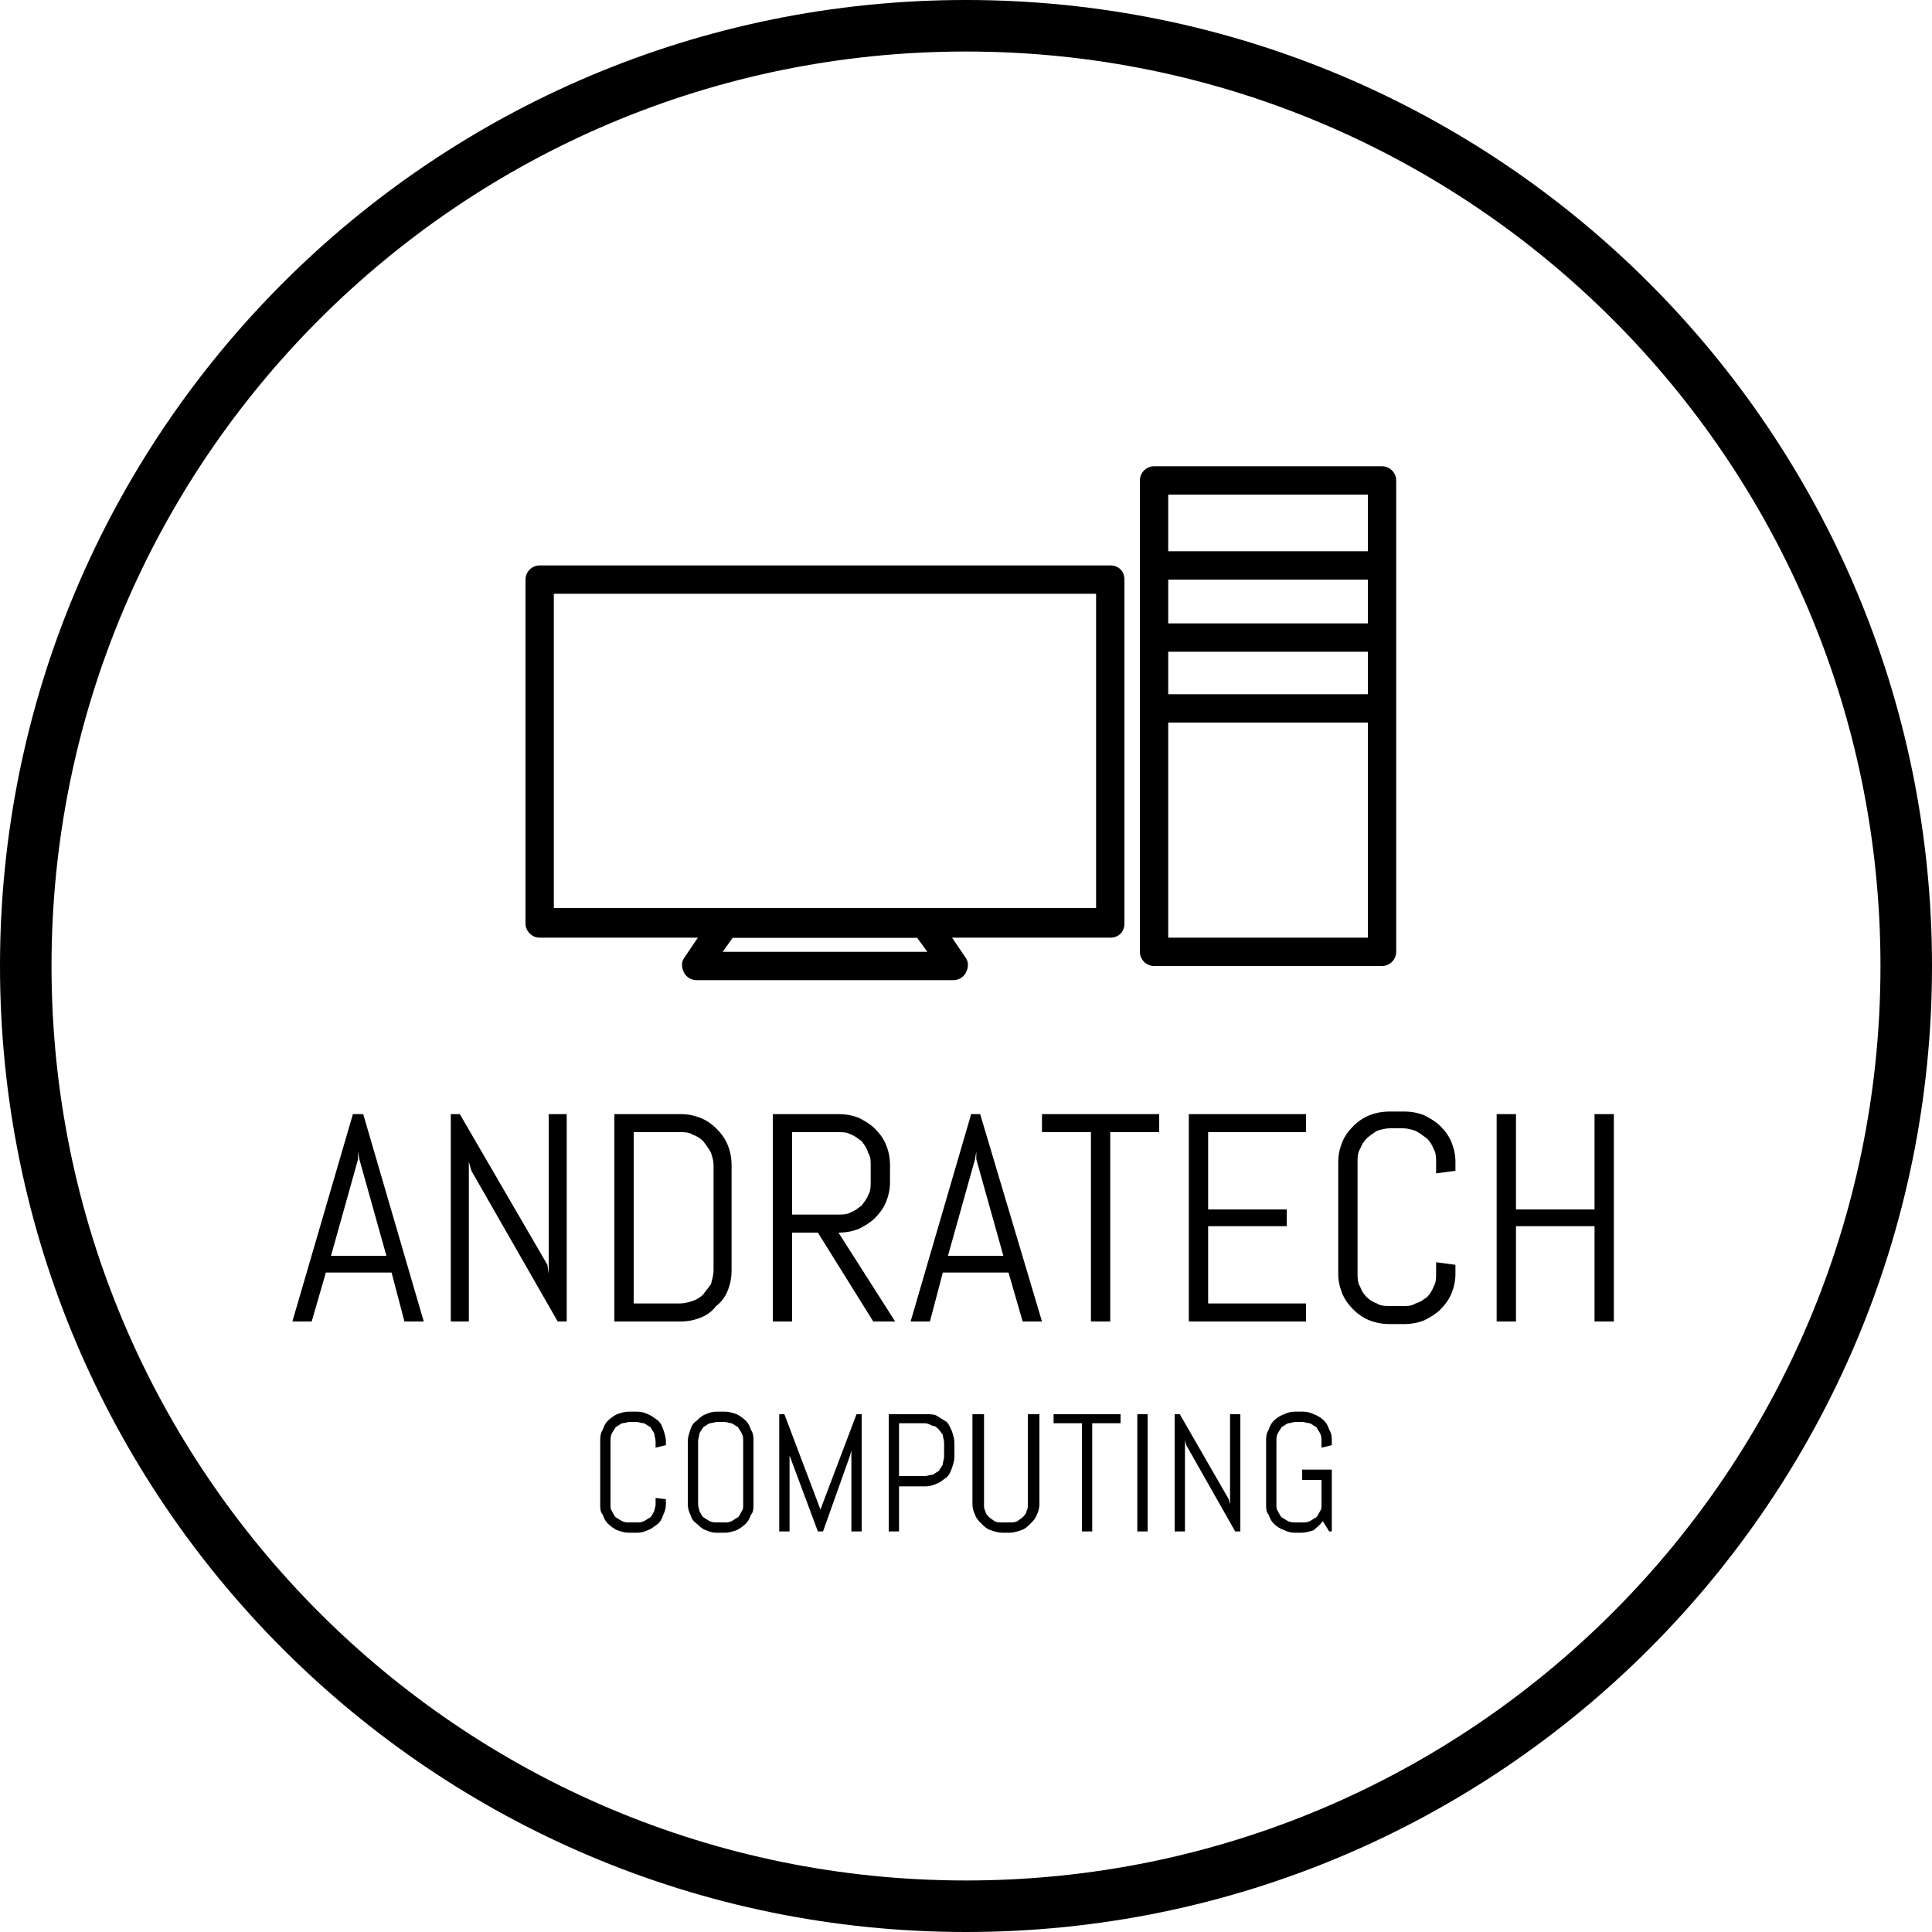
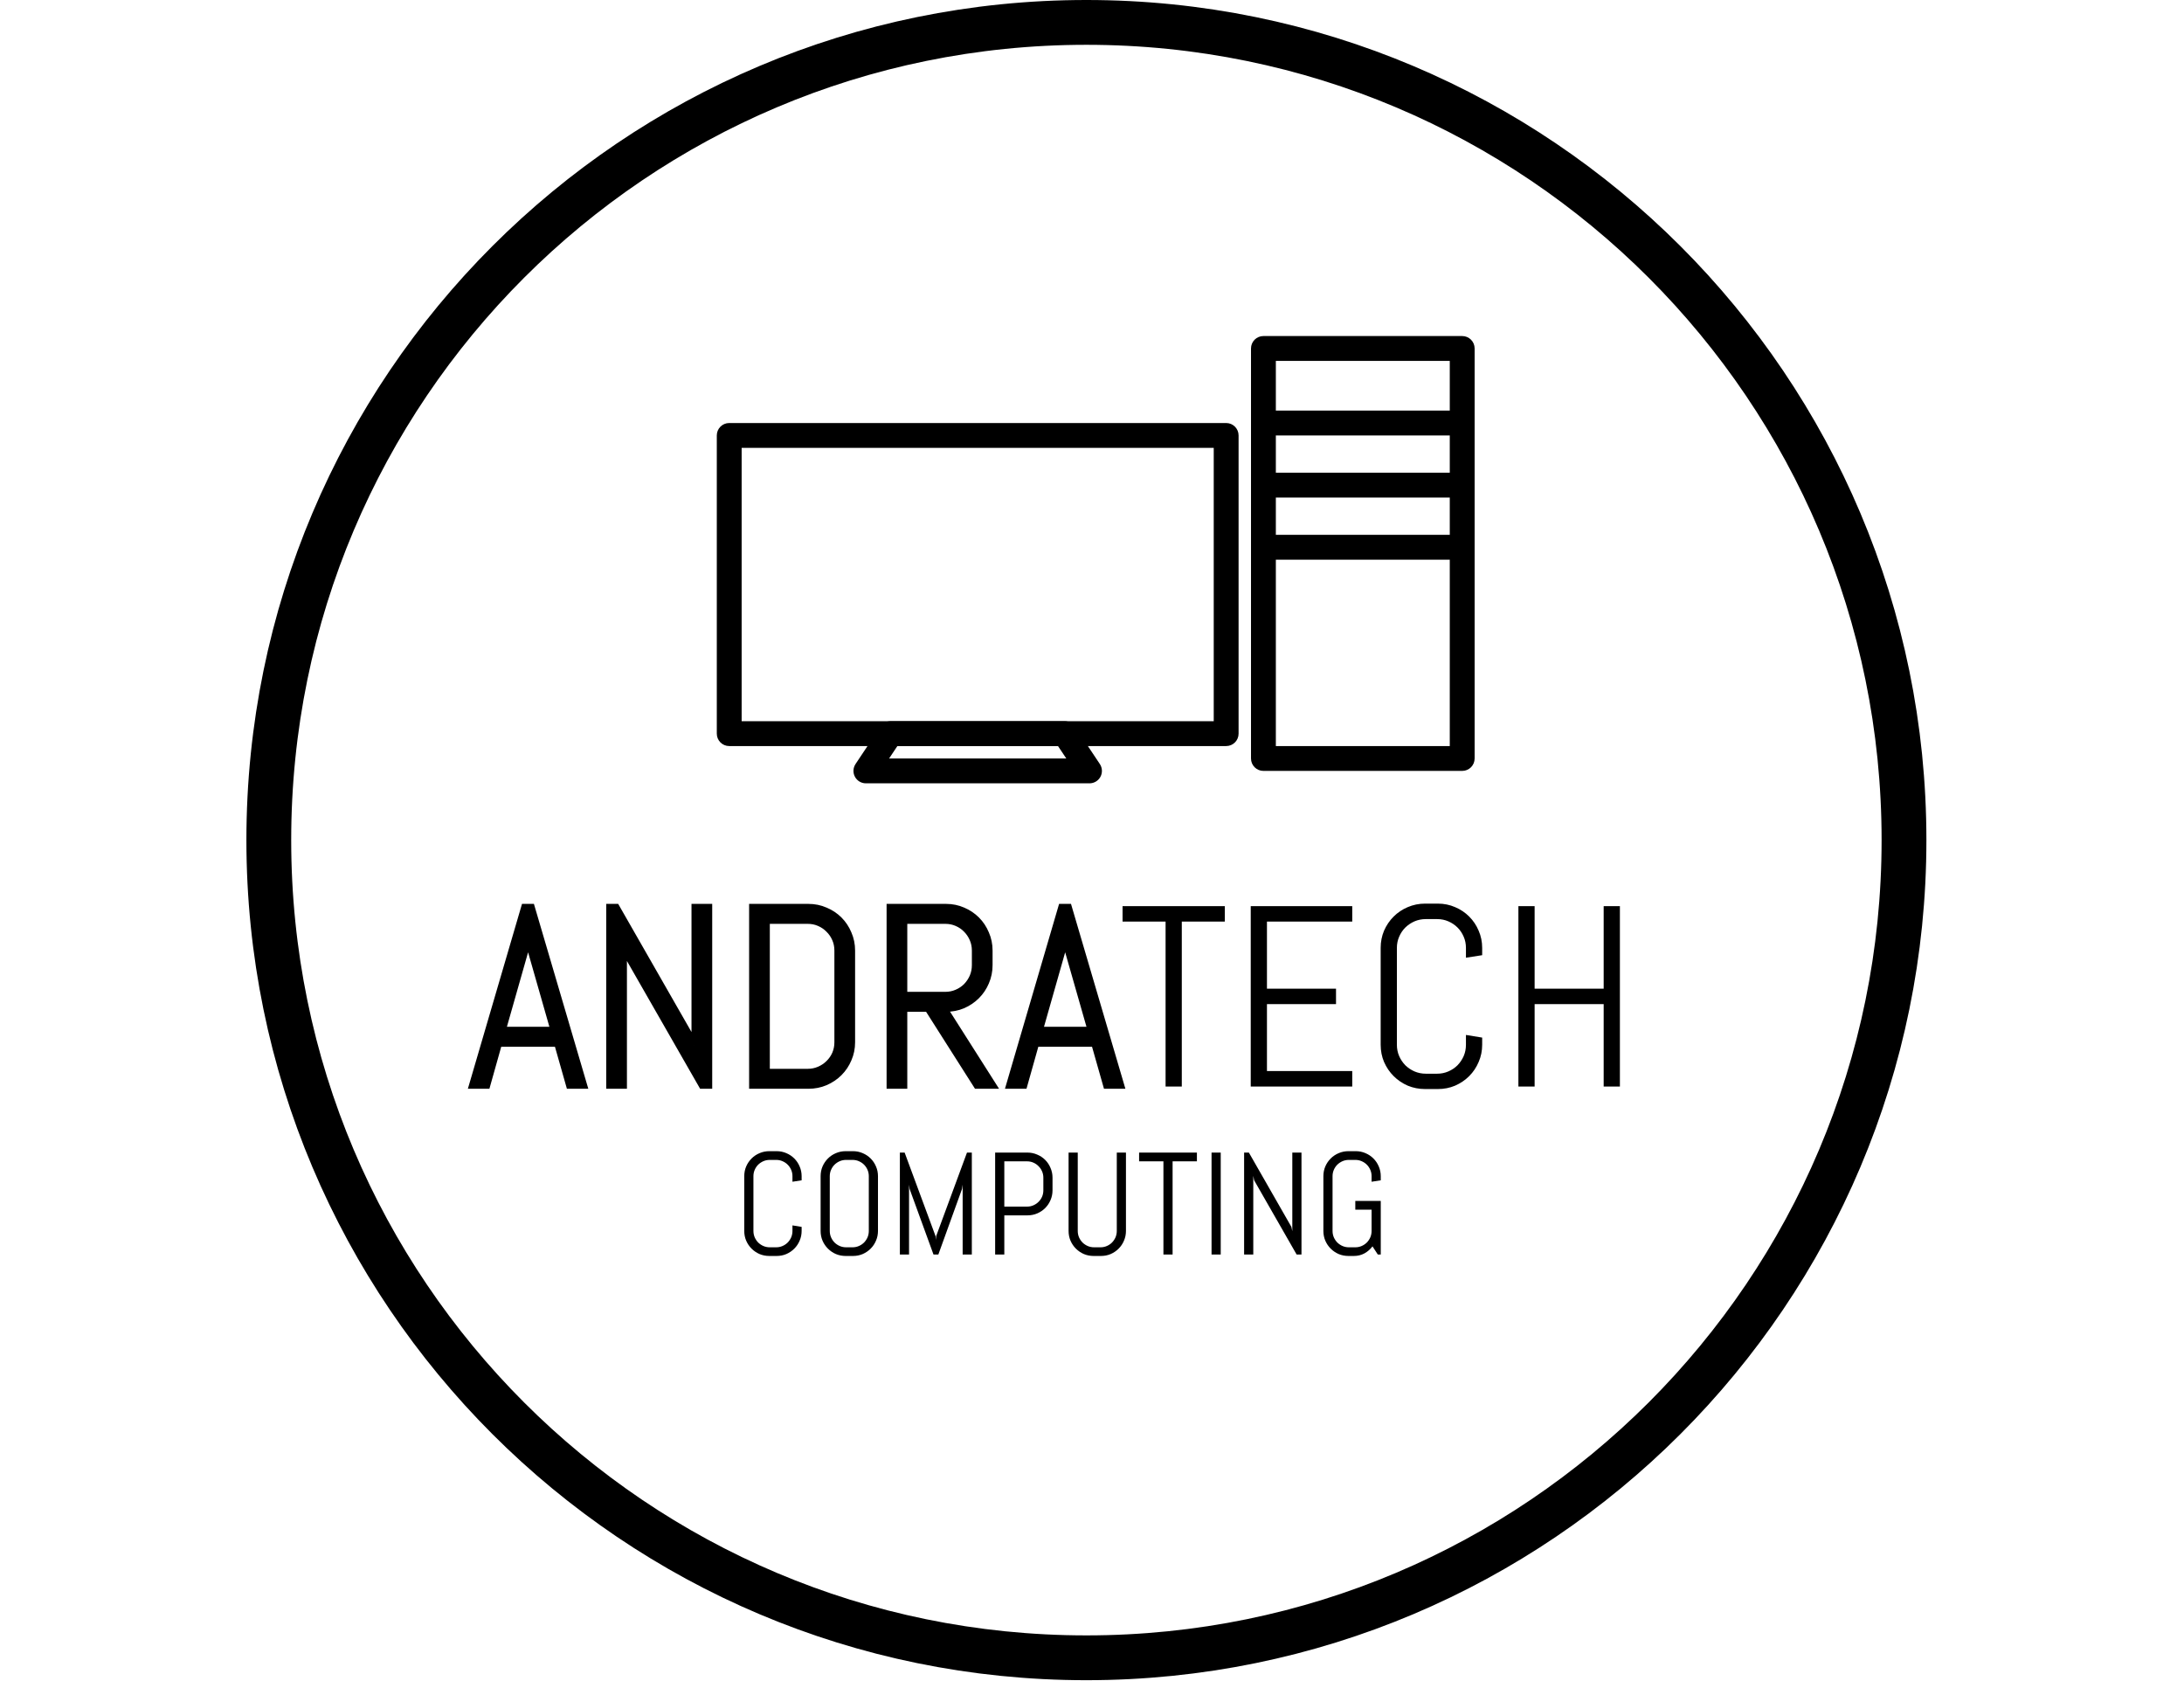
- <svg xmlns="http://www.w3.org/2000/svg" width="150" height="150" viewBox="0 0 150 150" fill="none">
-   <style>.a{fill:black;}</style>
-   <circle cx="75" cy="75" r="73" style="stroke-width:4;stroke:black" />
-   <path d="M30.4 98.8H25.3L24.2 102.6H22.7L27.4 86.5H28.2L32.9 102.6H31.4L30.4 98.8ZM25.7 97.5H30L27.9 90 27.8 89.4 27.8 90 25.7 97.5ZM43.3 102.6L36.6 90.9 36.4 90.2V102.6H35V86.5H35.7L42.5 98.2 42.6 98.9V86.5H44V102.6H43.3ZM56.8 98.6C56.8 99.2 56.7 99.7 56.5 100.2 56.3 100.7 56 101.1 55.6 101.4 55.3 101.8 54.9 102.1 54.4 102.3 53.9 102.5 53.4 102.6 52.8 102.6H47.7V86.5H52.8C53.4 86.5 53.9 86.6 54.4 86.8 54.9 87 55.3 87.3 55.6 87.6 56 88 56.3 88.4 56.5 88.9 56.7 89.4 56.8 89.9 56.8 90.5V98.6ZM55.4 90.5C55.4 90.1 55.3 89.8 55.2 89.5 55 89.1 54.8 88.9 54.6 88.6 54.4 88.4 54.1 88.2 53.8 88.1 53.5 87.9 53.1 87.9 52.8 87.9H49.2V101.2H52.8C53.1 101.2 53.5 101.1 53.8 101 54.1 100.9 54.4 100.7 54.6 100.5 54.8 100.2 55 100 55.2 99.7 55.3 99.3 55.4 99 55.4 98.6V90.5ZM67.8 102.6L63.5 95.7H61.5V102.6H60V86.5H65.1C65.7 86.5 66.2 86.6 66.7 86.8 67.1 87 67.6 87.3 67.9 87.6 68.3 88 68.6 88.4 68.8 88.9 69 89.4 69.1 89.9 69.1 90.5V91.8C69.1 92.3 69 92.8 68.8 93.3 68.6 93.8 68.3 94.2 67.9 94.6 67.6 94.9 67.1 95.2 66.7 95.4 66.2 95.6 65.7 95.7 65.1 95.7L69.5 102.6H67.8ZM67.6 90.5C67.6 90.1 67.6 89.8 67.4 89.5 67.3 89.1 67.1 88.9 66.9 88.6 66.6 88.4 66.4 88.2 66.1 88.1 65.8 87.9 65.4 87.9 65.1 87.9H61.5V94.3H65.1C65.4 94.3 65.8 94.3 66.1 94.1 66.4 94 66.6 93.8 66.9 93.6 67.1 93.3 67.3 93.1 67.4 92.8 67.6 92.5 67.6 92.1 67.6 91.8V90.5ZM78.3 98.8H73.2L72.2 102.6H70.7L75.4 86.5H76.1L80.9 102.6H79.4L78.3 98.8ZM73.6 97.5H77.9L75.8 90 75.8 89.4 75.7 90 73.6 97.5ZM86.2 87.9V102.6H84.7V87.9H80.9V86.5H90V87.9H86.2ZM92.3 102.6V86.5H101.4V87.9H93.8V93.9H99.9V95.2H93.8V101.2H101.4V102.6H92.3ZM113 98.9C113 99.4 112.9 99.9 112.7 100.4 112.5 100.9 112.2 101.3 111.8 101.7 111.5 102 111 102.3 110.6 102.5 110.1 102.7 109.6 102.8 109 102.8H107.9C107.3 102.8 106.8 102.7 106.3 102.5 105.8 102.3 105.4 102 105.1 101.7 104.7 101.3 104.4 100.9 104.2 100.4 104 99.9 103.9 99.4 103.9 98.9V90.2C103.9 89.7 104 89.2 104.2 88.7 104.4 88.2 104.7 87.8 105.1 87.4 105.4 87.1 105.8 86.8 106.3 86.6 106.8 86.4 107.3 86.3 107.9 86.3H109C109.6 86.3 110.1 86.4 110.6 86.6 111 86.8 111.5 87.1 111.8 87.4 112.2 87.8 112.5 88.2 112.7 88.7 112.9 89.2 113 89.7 113 90.2V90.9L111.5 91.1V90.2C111.5 89.9 111.5 89.5 111.3 89.2 111.2 88.9 111 88.6 110.8 88.4 110.5 88.2 110.3 88 109.9 87.8 109.6 87.7 109.3 87.6 108.9 87.6H107.9C107.6 87.6 107.2 87.7 106.9 87.8 106.6 88 106.3 88.2 106.1 88.4 105.9 88.6 105.7 88.9 105.6 89.2 105.4 89.5 105.4 89.9 105.4 90.2V98.9C105.4 99.2 105.4 99.6 105.6 99.9 105.7 100.2 105.9 100.5 106.1 100.7 106.3 100.9 106.6 101.1 106.9 101.2 107.2 101.4 107.6 101.4 107.9 101.4H108.9C109.3 101.4 109.6 101.4 109.9 101.2 110.3 101.1 110.5 100.9 110.8 100.7 111 100.5 111.2 100.2 111.3 99.9 111.5 99.6 111.5 99.2 111.5 98.9V98L113 98.2V98.9ZM123.8 102.6V95.2H117.7V102.6H116.2V86.5H117.7V93.9H123.8V86.5H125.3V102.6H123.8Z" class="a" />
-   <path d="M51.7 116.8C51.7 117.1 51.6 117.4 51.5 117.6 51.4 117.9 51.3 118.1 51.1 118.3 50.8 118.5 50.6 118.7 50.3 118.8 50.1 118.9 49.8 119 49.5 119H48.8C48.5 119 48.2 118.9 47.9 118.8 47.7 118.7 47.4 118.5 47.2 118.3 47 118.1 46.9 117.9 46.8 117.6 46.6 117.4 46.6 117.1 46.6 116.8V111.9C46.6 111.6 46.6 111.3 46.8 111 46.9 110.7 47 110.5 47.2 110.3 47.4 110.1 47.7 109.9 47.9 109.8 48.2 109.7 48.5 109.6 48.8 109.6H49.5C49.8 109.6 50.1 109.7 50.3 109.8 50.6 109.9 50.8 110.1 51.1 110.3 51.3 110.5 51.4 110.7 51.5 111 51.6 111.3 51.7 111.6 51.7 111.9V112.2L50.9 112.4V111.9C50.9 111.7 50.8 111.5 50.8 111.3 50.7 111.1 50.6 111 50.5 110.8 50.3 110.7 50.2 110.6 50 110.5 49.8 110.5 49.6 110.4 49.4 110.4H48.9C48.7 110.4 48.5 110.5 48.3 110.5 48.1 110.6 48 110.7 47.8 110.8 47.7 111 47.6 111.1 47.5 111.3 47.4 111.5 47.4 111.7 47.4 111.9V116.8C47.4 117 47.4 117.2 47.5 117.3 47.6 117.5 47.7 117.7 47.8 117.8 48 117.9 48.1 118 48.3 118.1 48.5 118.2 48.7 118.2 48.9 118.2H49.4C49.6 118.2 49.8 118.2 50 118.1 50.2 118 50.3 117.9 50.5 117.8 50.6 117.7 50.7 117.5 50.8 117.3 50.8 117.2 50.9 117 50.9 116.8V116.3L51.7 116.4V116.8ZM58.5 116.8C58.5 117.1 58.5 117.4 58.3 117.6 58.2 117.9 58.1 118.1 57.9 118.3 57.7 118.5 57.4 118.7 57.2 118.8 56.9 118.9 56.6 119 56.3 119H55.6C55.3 119 55 118.9 54.8 118.8 54.5 118.7 54.3 118.5 54.1 118.3 53.8 118.1 53.7 117.9 53.6 117.6 53.5 117.4 53.4 117.1 53.4 116.8V111.9C53.4 111.6 53.5 111.3 53.6 111 53.7 110.7 53.8 110.5 54.1 110.3 54.3 110.1 54.5 109.9 54.8 109.8 55 109.7 55.3 109.6 55.6 109.6H56.3C56.6 109.6 56.9 109.7 57.2 109.8 57.4 109.9 57.7 110.1 57.9 110.3 58.1 110.5 58.2 110.7 58.3 111 58.5 111.3 58.5 111.6 58.5 111.9V116.8ZM57.7 111.9C57.7 111.7 57.7 111.5 57.6 111.3 57.5 111.1 57.4 111 57.3 110.8 57.1 110.7 57 110.6 56.8 110.5 56.6 110.5 56.5 110.4 56.2 110.4H55.7C55.5 110.4 55.3 110.5 55.1 110.5 54.9 110.6 54.8 110.7 54.6 110.8 54.5 111 54.4 111.1 54.3 111.3 54.3 111.5 54.2 111.7 54.2 111.9V116.8C54.2 117 54.3 117.2 54.3 117.3 54.4 117.5 54.5 117.7 54.6 117.8 54.8 117.9 54.9 118 55.1 118.1 55.3 118.2 55.5 118.2 55.7 118.2H56.2C56.5 118.2 56.6 118.2 56.8 118.1 57 118 57.1 117.9 57.3 117.8 57.4 117.7 57.5 117.5 57.6 117.3 57.7 117.2 57.7 117 57.7 116.8V111.9ZM66.1 118.9V112.6L66 113 63.9 118.9H63.5L61.3 113 61.3 112.6V118.9H60.5V109.8H60.9L63.7 117.2 63.7 117.6 63.7 117.2 66.5 109.8H66.9V118.9H66.1ZM74.1 113.1C74.1 113.4 74 113.7 73.9 114 73.8 114.3 73.7 114.5 73.5 114.7 73.2 114.9 73 115.1 72.7 115.2 72.5 115.3 72.2 115.4 71.9 115.4H69.8V118.9H69V109.8H71.9C72.2 109.8 72.5 109.8 72.7 109.9 73 110.1 73.2 110.2 73.5 110.4 73.7 110.6 73.8 110.9 73.9 111.1 74 111.4 74.1 111.7 74.1 112V113.1ZM73.3 112C73.3 111.8 73.2 111.6 73.2 111.4 73.1 111.3 73 111.1 72.9 111 72.7 110.8 72.6 110.7 72.4 110.7 72.2 110.6 72 110.5 71.8 110.5H69.8V114.6H71.8C72 114.6 72.2 114.5 72.4 114.5 72.6 114.4 72.7 114.3 72.9 114.2 73 114 73.1 113.9 73.2 113.7 73.2 113.5 73.3 113.3 73.3 113.1V112ZM80.7 116.8C80.7 117.1 80.6 117.4 80.5 117.6 80.4 117.9 80.2 118.1 80 118.3 79.8 118.5 79.6 118.7 79.3 118.8 79 118.9 78.7 119 78.4 119H77.8C77.5 119 77.2 118.9 76.9 118.8 76.6 118.7 76.4 118.5 76.2 118.3 76 118.1 75.8 117.9 75.7 117.6 75.6 117.4 75.5 117.1 75.5 116.8V109.8H76.4V116.8C76.4 117 76.4 117.2 76.5 117.3 76.5 117.5 76.7 117.7 76.8 117.8 76.9 117.9 77.1 118 77.2 118.1 77.4 118.2 77.6 118.2 77.8 118.2H78.4C78.6 118.2 78.8 118.2 79 118.1 79.1 118 79.3 117.9 79.4 117.8 79.5 117.7 79.7 117.5 79.7 117.3 79.8 117.2 79.8 117 79.8 116.8V109.8H80.7V116.8ZM84.8 110.5V118.9H84V110.5H81.8V109.8H87V110.5H84.8ZM88.3 118.9V109.8H89.1V118.9H88.3ZM95.9 118.9L92.1 112.2 92 111.8V118.9H91.2V109.8H91.6L95.4 116.4 95.5 116.8V109.8H96.3V118.9H95.9ZM103.4 118.9H103.2L102.7 118.1C102.5 118.4 102.2 118.6 102 118.8 101.7 118.9 101.4 119 101 119H100.5C100.2 119 99.9 118.9 99.7 118.8 99.4 118.7 99.1 118.5 98.9 118.3 98.7 118.1 98.6 117.9 98.5 117.6 98.3 117.4 98.3 117.1 98.3 116.8V111.9C98.3 111.6 98.3 111.3 98.5 111 98.6 110.7 98.7 110.5 98.9 110.3 99.1 110.1 99.4 109.9 99.7 109.8 99.9 109.7 100.2 109.6 100.5 109.6H101.2C101.5 109.6 101.8 109.7 102 109.8 102.3 109.9 102.6 110.1 102.8 110.3 103 110.5 103.1 110.7 103.2 111 103.4 111.3 103.4 111.6 103.4 111.9V112.2L102.6 112.4V111.9C102.6 111.7 102.6 111.5 102.5 111.3 102.4 111.1 102.3 111 102.2 110.8 102 110.7 101.9 110.6 101.7 110.5 101.5 110.5 101.3 110.4 101.1 110.4H100.6C100.4 110.4 100.2 110.5 100 110.5 99.8 110.6 99.7 110.7 99.5 110.8 99.4 111 99.3 111.1 99.2 111.3 99.1 111.5 99.1 111.7 99.1 111.9V116.8C99.1 117 99.1 117.2 99.2 117.3 99.3 117.5 99.4 117.7 99.5 117.8 99.7 117.9 99.8 118 100 118.1 100.2 118.2 100.4 118.2 100.6 118.2H101.1C101.3 118.2 101.5 118.2 101.7 118.1 101.9 118 102 117.9 102.2 117.8 102.3 117.7 102.4 117.5 102.5 117.3 102.6 117.2 102.6 117 102.6 116.8V114.9H101.1V114.1H103.4V118.9Z" class="a" />
-   <path d="M75 74.4L72.7 71C72.5 70.7 72.2 70.5 71.8 70.5H56.3C55.9 70.5 55.6 70.7 55.4 71L53.1 74.4C52.9 74.7 52.9 75.1 53.1 75.5 53.3 75.9 53.7 76.1 54.1 76.1H74C74.4 76.1 74.8 75.9 75 75.5 75.2 75.1 75.2 74.7 75 74.4ZM56.1 73.9L56.9 72.8H71.2L72 73.9H56.1Z" class="a" />
-   <path d="M86.2 43.9H41.9C41.3 43.9 40.8 44.4 40.8 45V71.7C40.8 72.3 41.3 72.8 41.9 72.8H86.2C86.9 72.8 87.3 72.3 87.3 71.7V45C87.3 44.4 86.9 43.9 86.2 43.9ZM85.1 70.5H43V46.1H85.1V70.5H85.1Z" class="a" />
-   <path d="M107.3 36.2H89.6C89 36.2 88.5 36.7 88.5 37.3V73.9C88.5 74.5 89 75 89.6 75H107.3C107.9 75 108.4 74.5 108.4 73.9V37.3C108.4 36.7 107.9 36.2 107.3 36.2ZM106.2 72.8H90.7V38.4H106.2V72.8 72.8Z" class="a" />
-   <path d="M106.2 42.8H90.7C90.1 42.8 89.6 43.3 89.6 43.9 89.6 44.5 90.1 45 90.7 45H106.2C106.8 45 107.3 44.5 107.3 43.9 107.3 43.3 106.8 42.8 106.2 42.8Z" class="a" />
-   <path d="M106.2 48.4H90.7C90.1 48.4 89.6 48.9 89.6 49.5 89.6 50.1 90.1 50.6 90.7 50.6H106.2C106.8 50.6 107.3 50.1 107.3 49.5 107.3 48.9 106.8 48.4 106.2 48.4Z" class="a" />
-   <path d="M106.2 53.9H90.7C90.1 53.9 89.6 54.4 89.6 55 89.6 55.6 90.1 56.1 90.7 56.1H106.2C106.8 56.1 107.3 55.6 107.3 55 107.3 54.4 106.8 53.9 106.2 53.9Z" class="a" />
+ <svg xmlns="http://www.w3.org/2000/svg" width="195" height="150" viewBox="0 0 195 150" fill="none">
+   <circle cx="97" cy="75" r="73" stroke="black" stroke-width="4" />
+   <path d="M105.518 82.277V97H104.07V82.277H100.229V80.895H109.359V82.277H105.518ZM111.673 97V80.895H120.736V82.277H113.121V88.263H119.287V89.644H113.121V95.619H120.736V97H111.673ZM132.337 93.272C132.337 93.818 132.232 94.331 132.022 94.81C131.82 95.289 131.539 95.709 131.18 96.068C130.821 96.427 130.401 96.712 129.922 96.921C129.443 97.124 128.93 97.225 128.384 97.225H127.238C126.692 97.225 126.175 97.124 125.688 96.921C125.209 96.712 124.79 96.427 124.43 96.068C124.071 95.709 123.787 95.289 123.577 94.81C123.375 94.331 123.274 93.818 123.274 93.272V84.624C123.274 84.078 123.375 83.565 123.577 83.085C123.787 82.606 124.071 82.187 124.43 81.828C124.79 81.468 125.209 81.188 125.688 80.985C126.175 80.776 126.692 80.671 127.238 80.671H128.384C128.93 80.671 129.443 80.776 129.922 80.985C130.401 81.188 130.821 81.468 131.18 81.828C131.539 82.187 131.82 82.606 132.022 83.085C132.232 83.565 132.337 84.078 132.337 84.624V85.275L130.888 85.5V84.624C130.888 84.265 130.821 83.931 130.686 83.624C130.551 83.31 130.368 83.037 130.136 82.805C129.903 82.573 129.63 82.389 129.316 82.254C129.009 82.12 128.676 82.052 128.316 82.052H127.305C126.946 82.052 126.609 82.12 126.295 82.254C125.988 82.389 125.714 82.573 125.475 82.805C125.243 83.037 125.059 83.31 124.925 83.624C124.79 83.931 124.722 84.265 124.722 84.624V93.272C124.722 93.631 124.79 93.968 124.925 94.282C125.059 94.589 125.243 94.862 125.475 95.102C125.714 95.334 125.988 95.518 126.295 95.652C126.609 95.787 126.946 95.855 127.305 95.855H128.316C128.676 95.855 129.009 95.787 129.316 95.652C129.63 95.518 129.903 95.334 130.136 95.102C130.368 94.862 130.551 94.589 130.686 94.282C130.821 93.968 130.888 93.631 130.888 93.272V92.395L132.337 92.631V93.272ZM143.185 97V89.644H137.02V97H135.571V80.895H137.02V88.263H143.185V80.895H144.634V97H143.185Z" fill="black" />
+   <path d="M49.7 93.249H44.601L43.546 97H42.041L46.758 80.895H47.521L52.261 97H50.767L49.7 93.249ZM44.994 91.868H49.318L47.196 84.444L47.151 83.849L47.106 84.444L44.994 91.868ZM62.626 97L55.91 85.275L55.776 84.579V97H54.327V80.895H55.079L61.795 92.631L61.941 93.316V80.895H63.39V97H62.626ZM76.148 93.047C76.148 93.593 76.043 94.106 75.833 94.585C75.631 95.065 75.35 95.484 74.991 95.843C74.632 96.203 74.209 96.487 73.722 96.697C73.243 96.899 72.73 97 72.183 97H67.085V80.895H72.183C72.73 80.895 73.243 81 73.722 81.21C74.209 81.412 74.632 81.693 74.991 82.052C75.35 82.412 75.631 82.835 75.833 83.321C76.043 83.8 76.148 84.313 76.148 84.86V93.047ZM74.699 84.86C74.699 84.501 74.632 84.167 74.497 83.86C74.362 83.546 74.175 83.273 73.935 83.04C73.703 82.801 73.43 82.614 73.115 82.479C72.808 82.344 72.475 82.277 72.116 82.277H68.534V95.619H72.116C72.475 95.619 72.808 95.551 73.115 95.416C73.43 95.282 73.703 95.098 73.935 94.866C74.175 94.634 74.362 94.365 74.497 94.058C74.632 93.743 74.699 93.406 74.699 93.047V84.86ZM87.165 97L82.796 90.127H80.808V97H79.36V80.895H84.469C85.016 80.895 85.529 81 86.008 81.21C86.487 81.412 86.906 81.693 87.266 82.052C87.625 82.412 87.906 82.835 88.108 83.321C88.318 83.8 88.423 84.313 88.423 84.86V86.163C88.423 86.709 88.318 87.226 88.108 87.712C87.906 88.192 87.625 88.611 87.266 88.97C86.906 89.33 86.487 89.614 86.008 89.824C85.529 90.026 85.016 90.127 84.469 90.127L88.838 97H87.165ZM86.974 84.86C86.974 84.501 86.906 84.167 86.772 83.86C86.637 83.546 86.454 83.273 86.222 83.04C85.989 82.801 85.716 82.614 85.402 82.479C85.095 82.344 84.761 82.277 84.402 82.277H80.808V88.746H84.402C84.761 88.746 85.095 88.678 85.402 88.543C85.716 88.409 85.989 88.225 86.222 87.993C86.454 87.754 86.637 87.48 86.772 87.173C86.906 86.859 86.974 86.522 86.974 86.163V84.86ZM97.654 93.249H92.555L91.5 97H89.995L94.712 80.895H95.475L100.215 97H98.721L97.654 93.249ZM92.948 91.868H97.272L95.15 84.444L95.105 83.849L95.06 84.444L92.948 91.868Z" fill="black" />
+   <path d="M49.7 93.249L49.892 93.194L49.851 93.049H49.7V93.249ZM44.601 93.249V93.049H44.45L44.409 93.195L44.601 93.249ZM43.546 97V97.2H43.697L43.738 97.054L43.546 97ZM42.041 97L41.849 96.944L41.774 97.2H42.041V97ZM46.758 80.895V80.695H46.608L46.566 80.839L46.758 80.895ZM47.521 80.895L47.713 80.839L47.671 80.695H47.521V80.895ZM52.261 97V97.2H52.528L52.452 96.944L52.261 97ZM50.767 97L50.575 97.055L50.616 97.2H50.767V97ZM44.994 91.868L44.802 91.813L44.73 92.068H44.994V91.868ZM49.318 91.868V92.068H49.583L49.51 91.813L49.318 91.868ZM47.196 84.444L46.996 84.459L46.998 84.48L47.003 84.499L47.196 84.444ZM47.151 83.849L47.35 83.834H46.951L47.151 83.849ZM47.106 84.444L47.298 84.499L47.304 84.48L47.305 84.459L47.106 84.444ZM49.7 93.049H44.601V93.449H49.7V93.049ZM44.409 93.195L43.353 96.946L43.738 97.054L44.794 93.303L44.409 93.195ZM43.546 96.8H42.041V97.2H43.546V96.8ZM42.233 97.056L46.95 80.952L46.566 80.839L41.849 96.944L42.233 97.056ZM46.758 81.096H47.521V80.695H46.758V81.096ZM47.329 80.952L52.069 97.056L52.452 96.944L47.713 80.839L47.329 80.952ZM52.261 96.8H50.767V97.2H52.261V96.8ZM50.959 96.945L49.892 93.194L49.508 93.304L50.575 97.055L50.959 96.945ZM44.994 92.068H49.318V91.668H44.994V92.068ZM49.51 91.813L47.388 84.389L47.003 84.499L49.126 91.923L49.51 91.813ZM47.395 84.429L47.35 83.834L46.951 83.864L46.996 84.459L47.395 84.429ZM46.951 83.834L46.906 84.429L47.305 84.459L47.35 83.864L46.951 83.834ZM46.913 84.39L44.802 91.813L45.187 91.922L47.298 84.499L46.913 84.39ZM62.626 97L62.453 97.099L62.51 97.2H62.626V97ZM55.91 85.275L55.714 85.313L55.72 85.346L55.737 85.375L55.91 85.275ZM55.776 84.579L55.972 84.541L55.576 84.579H55.776ZM55.776 97V97.2H55.976V97H55.776ZM54.327 97H54.127V97.2H54.327V97ZM54.327 80.895V80.695H54.127V80.895H54.327ZM55.079 80.895L55.253 80.796L55.195 80.695H55.079V80.895ZM61.795 92.631L61.991 92.59L61.984 92.559L61.969 92.532L61.795 92.631ZM61.941 93.316L61.746 93.358L62.141 93.316H61.941ZM61.941 80.895V80.695H61.741V80.895H61.941ZM63.39 80.895H63.59V80.695H63.39V80.895ZM63.39 97V97.2H63.59V97H63.39ZM62.8 96.901L56.084 85.176L55.737 85.375L62.453 97.099L62.8 96.901ZM56.107 85.237L55.972 84.541L55.579 84.617L55.714 85.313L56.107 85.237ZM55.576 84.579V97H55.976V84.579H55.576ZM55.776 96.8H54.327V97.2H55.776V96.8ZM54.527 97V80.895H54.127V97H54.527ZM54.327 81.096H55.079V80.695H54.327V81.096ZM54.906 80.995L61.622 92.731L61.969 92.532L55.253 80.796L54.906 80.995ZM61.6 92.673L61.746 93.358L62.137 93.275L61.991 92.59L61.6 92.673ZM62.141 93.316V80.895H61.741V93.316H62.141ZM61.941 81.096H63.39V80.695H61.941V81.096ZM63.19 80.895V97H63.59V80.895H63.19ZM63.39 96.8H62.626V97.2H63.39V96.8ZM75.833 94.585L75.65 94.505L75.649 94.508L75.833 94.585ZM73.722 96.697L73.8 96.881L73.801 96.88L73.722 96.697ZM67.085 97H66.885V97.2H67.085V97ZM67.085 80.895V80.695H66.885V80.895H67.085ZM73.722 81.21L73.642 81.393L73.645 81.395L73.722 81.21ZM75.833 83.321L75.649 83.398L75.65 83.401L75.833 83.321ZM74.497 83.86L74.313 83.939L74.314 83.941L74.497 83.86ZM73.935 83.04L73.792 83.18L73.796 83.184L73.935 83.04ZM73.115 82.479L73.035 82.662L73.037 82.663L73.115 82.479ZM68.534 82.277V82.077H68.334V82.277H68.534ZM68.534 95.619H68.334V95.819H68.534V95.619ZM73.115 95.416L73.037 95.233L73.035 95.233L73.115 95.416ZM73.935 94.866L73.796 94.722L73.794 94.725L73.935 94.866ZM74.497 94.058L74.68 94.138L74.681 94.136L74.497 94.058ZM75.948 93.047C75.948 93.567 75.848 94.052 75.65 94.505L76.016 94.666C76.238 94.16 76.348 93.62 76.348 93.047H75.948ZM75.649 94.508C75.457 94.964 75.19 95.361 74.85 95.702L75.132 95.985C75.51 95.607 75.806 95.166 76.018 94.663L75.649 94.508ZM74.85 95.702C74.509 96.043 74.107 96.313 73.643 96.513L73.801 96.88C74.31 96.661 74.754 96.363 75.132 95.985L74.85 95.702ZM73.644 96.513C73.191 96.704 72.705 96.8 72.183 96.8V97.2C72.755 97.2 73.295 97.094 73.8 96.881L73.644 96.513ZM72.183 96.8H67.085V97.2H72.183V96.8ZM67.285 97V80.895H66.885V97H67.285ZM67.085 81.096H72.183V80.695H67.085V81.096ZM72.183 81.096C72.704 81.096 73.189 81.195 73.642 81.393L73.802 81.027C73.296 80.805 72.756 80.695 72.183 80.695V81.096ZM73.645 81.395C74.109 81.587 74.509 81.853 74.85 82.194L75.132 81.911C74.754 81.532 74.309 81.237 73.799 81.025L73.645 81.395ZM74.85 82.194C75.19 82.534 75.456 82.935 75.649 83.398L76.018 83.245C75.806 82.735 75.511 82.289 75.132 81.911L74.85 82.194ZM75.65 83.401C75.848 83.854 75.948 84.34 75.948 84.86H76.348C76.348 84.287 76.238 83.747 76.016 83.241L75.65 83.401ZM75.948 84.86V93.047H76.348V84.86H75.948ZM74.899 84.86C74.899 84.475 74.827 84.114 74.68 83.78L74.314 83.941C74.437 84.221 74.499 84.526 74.499 84.86H74.899ZM74.681 83.782C74.536 83.443 74.334 83.148 74.075 82.897L73.796 83.184C74.016 83.397 74.188 83.648 74.313 83.939L74.681 83.782ZM74.079 82.901C73.828 82.642 73.532 82.44 73.194 82.295L73.037 82.663C73.327 82.787 73.579 82.96 73.792 83.18L74.079 82.901ZM73.196 82.296C72.862 82.149 72.501 82.077 72.116 82.077V82.477C72.45 82.477 72.755 82.539 73.035 82.662L73.196 82.296ZM72.116 82.077H68.534V82.477H72.116V82.077ZM68.334 82.277V95.619H68.734V82.277H68.334ZM68.534 95.819H72.116V95.419H68.534V95.819ZM72.116 95.819C72.501 95.819 72.862 95.746 73.196 95.6L73.035 95.233C72.755 95.356 72.45 95.419 72.116 95.419V95.819ZM73.194 95.6C73.531 95.456 73.826 95.258 74.077 95.008L73.794 94.725C73.581 94.938 73.329 95.108 73.037 95.233L73.194 95.6ZM74.075 95.01C74.333 94.76 74.535 94.469 74.68 94.138L74.314 93.977C74.189 94.261 74.017 94.509 73.796 94.723L74.075 95.01ZM74.681 94.136C74.827 93.796 74.899 93.432 74.899 93.047H74.499C74.499 93.381 74.437 93.691 74.313 93.979L74.681 94.136ZM74.899 93.047V84.86H74.499V93.047H74.899ZM87.165 97L86.996 97.107L87.055 97.2H87.165V97ZM82.796 90.127L82.965 90.02L82.906 89.927H82.796V90.127ZM80.808 90.127V89.927H80.608V90.127H80.808ZM80.808 97V97.2H81.008V97H80.808ZM79.36 97H79.16V97.2H79.36V97ZM79.36 80.895V80.695H79.16V80.895H79.36ZM86.008 81.21L85.928 81.393L85.93 81.394L86.008 81.21ZM88.108 83.321L87.924 83.398L87.925 83.401L88.108 83.321ZM88.108 87.712L87.924 87.633L87.924 87.635L88.108 87.712ZM86.008 89.824L86.086 90.008L86.088 90.007L86.008 89.824ZM84.469 90.127V89.927H84.105L84.301 90.234L84.469 90.127ZM88.838 97V97.2H89.202L89.007 96.893L88.838 97ZM86.772 83.86L86.588 83.939L86.589 83.941L86.772 83.86ZM86.222 83.04L86.078 83.18L86.08 83.182L86.222 83.04ZM85.402 82.479L85.321 82.662L85.323 82.663L85.402 82.479ZM80.808 82.277V82.077H80.608V82.277H80.808ZM80.808 88.746H80.608V88.946H80.808V88.746ZM85.402 88.543L85.323 88.36L85.321 88.36L85.402 88.543ZM86.222 87.993L86.363 88.135L86.365 88.132L86.222 87.993ZM86.772 87.173L86.955 87.254L86.956 87.252L86.772 87.173ZM87.334 96.893L82.965 90.02L82.627 90.234L86.996 97.107L87.334 96.893ZM82.796 89.927H80.808V90.327H82.796V89.927ZM80.608 90.127V97H81.008V90.127H80.608ZM80.808 96.8H79.36V97.2H80.808V96.8ZM79.56 97V80.895H79.16V97H79.56ZM79.36 81.096H84.469V80.695H79.36V81.096ZM84.469 81.096C84.99 81.096 85.475 81.195 85.928 81.393L86.088 81.027C85.583 80.805 85.042 80.695 84.469 80.695V81.096ZM85.93 81.394C86.386 81.587 86.784 81.853 87.124 82.194L87.407 81.911C87.029 81.533 86.588 81.238 86.086 81.026L85.93 81.394ZM87.124 82.194C87.465 82.534 87.731 82.935 87.924 83.398L88.293 83.245C88.081 82.735 87.786 82.289 87.407 81.911L87.124 82.194ZM87.925 83.401C88.123 83.854 88.223 84.34 88.223 84.86H88.623C88.623 84.287 88.513 83.747 88.291 83.241L87.925 83.401ZM88.223 84.86V86.163H88.623V84.86H88.223ZM88.223 86.163C88.223 86.683 88.123 87.172 87.924 87.633L88.292 87.791C88.513 87.279 88.623 86.736 88.623 86.163H88.223ZM87.924 87.635C87.732 88.091 87.465 88.488 87.124 88.829L87.407 89.112C87.785 88.734 88.081 88.293 88.293 87.79L87.924 87.635ZM87.124 88.829C86.783 89.17 86.385 89.441 85.928 89.641L86.088 90.007C86.59 89.788 87.03 89.489 87.407 89.112L87.124 88.829ZM85.93 89.639C85.477 89.831 84.991 89.927 84.469 89.927V90.327C85.041 90.327 85.581 90.221 86.086 90.008L85.93 89.639ZM84.301 90.234L88.669 97.107L89.007 96.893L84.638 90.02L84.301 90.234ZM88.838 96.8H87.165V97.2H88.838V96.8ZM87.174 84.86C87.174 84.475 87.102 84.114 86.955 83.78L86.589 83.941C86.712 84.221 86.774 84.526 86.774 84.86H87.174ZM86.956 83.782C86.811 83.445 86.614 83.15 86.363 82.899L86.08 83.182C86.293 83.395 86.463 83.647 86.588 83.939L86.956 83.782ZM86.365 82.901C86.114 82.642 85.819 82.44 85.48 82.295L85.323 82.663C85.614 82.787 85.865 82.96 86.078 83.18L86.365 82.901ZM85.482 82.296C85.148 82.149 84.787 82.077 84.402 82.077V82.477C84.736 82.477 85.041 82.539 85.321 82.662L85.482 82.296ZM84.402 82.077H80.808V82.477H84.402V82.077ZM80.608 82.277V88.746H81.008V82.277H80.608ZM80.808 88.946H84.402V88.546H80.808V88.946ZM84.402 88.946C84.787 88.946 85.148 88.873 85.482 88.727L85.321 88.36C85.041 88.483 84.736 88.546 84.402 88.546V88.946ZM85.48 88.727C85.817 88.583 86.112 88.385 86.363 88.135L86.08 87.852C85.867 88.065 85.615 88.234 85.323 88.36L85.48 88.727ZM86.365 88.132C86.614 87.876 86.811 87.582 86.955 87.254L86.589 87.093C86.463 87.378 86.293 87.632 86.078 87.854L86.365 88.132ZM86.956 87.252C87.102 86.912 87.174 86.548 87.174 86.163H86.774C86.774 86.496 86.712 86.806 86.588 87.095L86.956 87.252ZM87.174 86.163V84.86H86.774V86.163H87.174ZM97.654 93.249L97.847 93.194L97.805 93.049H97.654V93.249ZM92.555 93.249V93.049H92.404L92.363 93.195L92.555 93.249ZM91.5 97V97.2H91.651L91.692 97.054L91.5 97ZM89.995 97L89.803 96.944L89.728 97.2H89.995V97ZM94.712 80.895V80.695H94.562L94.52 80.839L94.712 80.895ZM95.475 80.895L95.667 80.839L95.625 80.695H95.475V80.895ZM100.215 97V97.2H100.482L100.406 96.944L100.215 97ZM98.721 97L98.529 97.055L98.57 97.2H98.721V97ZM92.948 91.868L92.756 91.813L92.684 92.068H92.948V91.868ZM97.272 91.868V92.068H97.537L97.465 91.813L97.272 91.868ZM95.15 84.444L94.95 84.459L94.952 84.48L94.957 84.499L95.15 84.444ZM95.105 83.849L95.304 83.834H94.905L95.105 83.849ZM95.06 84.444L95.252 84.499L95.258 84.48L95.259 84.459L95.06 84.444ZM97.654 93.049H92.555V93.449H97.654V93.049ZM92.363 93.195L91.307 96.946L91.692 97.054L92.748 93.303L92.363 93.195ZM91.5 96.8H89.995V97.2H91.5V96.8ZM90.187 97.056L94.904 80.952L94.52 80.839L89.803 96.944L90.187 97.056ZM94.712 81.096H95.475V80.695H94.712V81.096ZM95.284 80.952L100.023 97.056L100.406 96.944L95.667 80.839L95.284 80.952ZM100.215 96.8H98.721V97.2H100.215V96.8ZM98.913 96.945L97.847 93.194L97.462 93.304L98.529 97.055L98.913 96.945ZM92.948 92.068H97.272V91.668H92.948V92.068ZM97.465 91.813L95.342 84.389L94.957 84.499L97.08 91.923L97.465 91.813ZM95.349 84.429L95.304 83.834L94.905 83.864L94.95 84.459L95.349 84.429ZM94.905 83.834L94.86 84.429L95.259 84.459L95.304 83.864L94.905 83.834ZM94.868 84.39L92.756 91.813L93.141 91.922L95.252 84.499L94.868 84.39Z" fill="black" />
+   <path d="M71.574 109.893C71.574 110.201 71.514 110.491 71.396 110.762C71.282 111.033 71.123 111.27 70.92 111.473C70.717 111.676 70.48 111.837 70.209 111.956C69.938 112.07 69.648 112.127 69.339 112.127H68.692C68.383 112.127 68.091 112.07 67.816 111.956C67.545 111.837 67.308 111.676 67.105 111.473C66.902 111.27 66.741 111.033 66.623 110.762C66.508 110.491 66.451 110.201 66.451 109.893V105.005C66.451 104.696 66.508 104.406 66.623 104.135C66.741 103.864 66.902 103.627 67.105 103.424C67.308 103.221 67.545 103.062 67.816 102.948C68.091 102.83 68.383 102.771 68.692 102.771H69.339C69.648 102.771 69.938 102.83 70.209 102.948C70.48 103.062 70.717 103.221 70.92 103.424C71.123 103.627 71.282 103.864 71.396 104.135C71.514 104.406 71.574 104.696 71.574 105.005V105.373L70.755 105.5V105.005C70.755 104.802 70.717 104.613 70.641 104.44C70.564 104.262 70.461 104.108 70.329 103.977C70.198 103.845 70.044 103.742 69.866 103.666C69.693 103.589 69.504 103.551 69.301 103.551H68.73C68.527 103.551 68.336 103.589 68.159 103.666C67.985 103.742 67.831 103.845 67.695 103.977C67.564 104.108 67.46 104.262 67.384 104.44C67.308 104.613 67.27 104.802 67.27 105.005V109.893C67.27 110.096 67.308 110.286 67.384 110.464C67.46 110.637 67.564 110.792 67.695 110.927C67.831 111.058 67.985 111.162 68.159 111.238C68.336 111.314 68.527 111.353 68.73 111.353H69.301C69.504 111.353 69.693 111.314 69.866 111.238C70.044 111.162 70.198 111.058 70.329 110.927C70.461 110.792 70.564 110.637 70.641 110.464C70.717 110.286 70.755 110.096 70.755 109.893V109.397L71.574 109.531V109.893ZM78.391 109.893C78.391 110.201 78.332 110.491 78.213 110.762C78.099 111.033 77.94 111.27 77.737 111.473C77.534 111.676 77.297 111.837 77.026 111.956C76.755 112.07 76.466 112.127 76.157 112.127H75.509C75.2 112.127 74.908 112.07 74.633 111.956C74.362 111.837 74.125 111.676 73.922 111.473C73.719 111.27 73.558 111.033 73.44 110.762C73.326 110.491 73.269 110.201 73.269 109.893V105.005C73.269 104.696 73.326 104.406 73.44 104.135C73.558 103.864 73.719 103.627 73.922 103.424C74.125 103.221 74.362 103.062 74.633 102.948C74.908 102.83 75.2 102.771 75.509 102.771H76.157C76.466 102.771 76.755 102.83 77.026 102.948C77.297 103.062 77.534 103.221 77.737 103.424C77.94 103.627 78.099 103.864 78.213 104.135C78.332 104.406 78.391 104.696 78.391 105.005V109.893ZM77.572 105.005C77.572 104.802 77.534 104.613 77.458 104.44C77.382 104.262 77.278 104.108 77.147 103.977C77.016 103.845 76.861 103.742 76.683 103.666C76.51 103.589 76.322 103.551 76.119 103.551H75.547C75.344 103.551 75.154 103.589 74.976 103.666C74.802 103.742 74.648 103.845 74.513 103.977C74.381 104.108 74.278 104.262 74.202 104.44C74.125 104.613 74.087 104.802 74.087 105.005V109.893C74.087 110.096 74.125 110.286 74.202 110.464C74.278 110.637 74.381 110.792 74.513 110.927C74.648 111.058 74.802 111.162 74.976 111.238C75.154 111.314 75.344 111.353 75.547 111.353H76.119C76.322 111.353 76.51 111.314 76.683 111.238C76.861 111.162 77.016 111.058 77.147 110.927C77.278 110.792 77.382 110.637 77.458 110.464C77.534 110.286 77.572 110.096 77.572 109.893V105.005ZM85.951 112V105.76L85.894 106.147L83.78 112H83.349L81.216 106.147L81.165 105.76V112H80.346V102.897H80.771L83.533 110.362L83.558 110.699L83.583 110.362L86.338 102.897H86.77V112H85.951ZM93.975 106.268C93.975 106.577 93.915 106.867 93.797 107.138C93.683 107.409 93.524 107.646 93.321 107.849C93.118 108.052 92.879 108.213 92.603 108.331C92.333 108.445 92.043 108.502 91.734 108.502H89.671V112H88.852V102.897H91.734C92.043 102.897 92.333 102.957 92.603 103.075C92.879 103.189 93.118 103.348 93.321 103.551C93.524 103.754 93.683 103.993 93.797 104.269C93.915 104.539 93.975 104.829 93.975 105.138V106.268ZM93.156 105.138C93.156 104.935 93.118 104.747 93.041 104.573C92.965 104.396 92.859 104.241 92.724 104.11C92.593 103.974 92.438 103.869 92.261 103.792C92.087 103.716 91.899 103.678 91.696 103.678H89.671V107.722H91.696C91.899 107.722 92.087 107.684 92.261 107.607C92.438 107.531 92.593 107.428 92.724 107.296C92.859 107.165 92.965 107.013 93.041 106.839C93.118 106.662 93.156 106.471 93.156 106.268V105.138ZM100.532 109.893C100.532 110.201 100.472 110.491 100.354 110.762C100.24 111.033 100.081 111.27 99.878 111.473C99.675 111.676 99.438 111.837 99.167 111.956C98.896 112.07 98.606 112.127 98.297 112.127H97.65C97.341 112.127 97.049 112.07 96.774 111.956C96.503 111.837 96.266 111.676 96.063 111.473C95.86 111.27 95.699 111.033 95.581 110.762C95.466 110.491 95.409 110.201 95.409 109.893V102.897H96.228V109.893C96.228 110.096 96.266 110.286 96.342 110.464C96.418 110.637 96.522 110.792 96.653 110.927C96.789 111.058 96.943 111.162 97.117 111.238C97.294 111.314 97.485 111.353 97.688 111.353H98.259C98.462 111.353 98.651 111.314 98.824 111.238C99.002 111.162 99.156 111.058 99.287 110.927C99.419 110.792 99.522 110.637 99.599 110.464C99.675 110.286 99.713 110.096 99.713 109.893V102.897H100.532V109.893ZM104.696 103.678V112H103.877V103.678H101.706V102.897H106.867V103.678H104.696ZM108.174 112V102.897H108.993V112H108.174ZM115.772 112L111.977 105.373L111.9 104.979V112H111.081V102.897H111.507L115.303 109.531L115.385 109.918V102.897H116.204V112H115.772ZM123.282 112H123.021L122.545 111.27C122.346 111.532 122.105 111.742 121.822 111.898C121.538 112.051 121.223 112.127 120.876 112.127H120.4C120.091 112.127 119.799 112.07 119.524 111.956C119.253 111.837 119.016 111.676 118.813 111.473C118.61 111.27 118.449 111.033 118.331 110.762C118.216 110.491 118.159 110.201 118.159 109.893V105.005C118.159 104.696 118.216 104.406 118.331 104.135C118.449 103.864 118.61 103.627 118.813 103.424C119.016 103.221 119.253 103.062 119.524 102.948C119.799 102.83 120.091 102.771 120.4 102.771H121.047C121.356 102.771 121.646 102.83 121.917 102.948C122.188 103.062 122.425 103.221 122.628 103.424C122.831 103.627 122.99 103.864 123.104 104.135C123.222 104.406 123.282 104.696 123.282 105.005V105.373L122.463 105.5V105.005C122.463 104.802 122.425 104.613 122.349 104.44C122.272 104.262 122.169 104.108 122.038 103.977C121.906 103.845 121.752 103.742 121.574 103.666C121.401 103.589 121.212 103.551 121.009 103.551H120.438C120.235 103.551 120.044 103.589 119.867 103.666C119.693 103.742 119.539 103.845 119.403 103.977C119.272 104.108 119.168 104.262 119.092 104.44C119.016 104.613 118.978 104.802 118.978 105.005V109.893C118.978 110.096 119.016 110.286 119.092 110.464C119.168 110.637 119.272 110.792 119.403 110.927C119.539 111.058 119.693 111.162 119.867 111.238C120.044 111.314 120.235 111.353 120.438 111.353H121.009C121.212 111.353 121.401 111.314 121.574 111.238C121.752 111.162 121.906 111.058 122.038 110.927C122.169 110.792 122.272 110.637 122.349 110.464C122.425 110.286 122.463 110.096 122.463 109.893V107.995H121.009V107.214H123.282V112Z" fill="black" />
+   <path d="M98.2 68.208L95.981 64.88C95.775 64.571 95.429 64.386 95.058 64.386H79.529C79.159 64.386 78.812 64.571 78.606 64.88L76.388 68.208C76.162 68.548 76.14 68.986 76.333 69.346C76.525 69.707 76.901 69.932 77.311 69.932H97.277C97.686 69.932 98.062 69.707 98.255 69.346C98.448 68.986 98.426 68.548 98.2 68.208ZM79.383 67.714L80.123 66.605H94.465L95.205 67.714H79.383Z" fill="black" />
+   <path d="M109.478 37.765H65.109C64.496 37.765 64 38.261 64 38.874V65.496C64 66.109 64.496 66.605 65.109 66.605H109.479C110.092 66.605 110.588 66.109 110.588 65.496V38.874C110.588 38.261 110.092 37.765 109.478 37.765ZM108.369 64.386H66.218V39.983H108.369V64.386H108.369Z" fill="black" />
+   <path d="M130.554 30H112.806C112.193 30 111.697 30.496 111.697 31.109V67.714C111.697 68.327 112.193 68.823 112.806 68.823H130.554C131.167 68.823 131.663 68.327 131.663 67.714V31.109C131.663 30.496 131.167 30 130.554 30ZM129.444 66.605H113.915V32.219H129.444V66.605Z" fill="black" />
+   <path d="M129.444 36.655H113.915C113.302 36.655 112.806 37.151 112.806 37.765C112.806 38.378 113.302 38.874 113.915 38.874H129.444C130.058 38.874 130.554 38.378 130.554 37.765C130.554 37.151 130.058 36.655 129.444 36.655Z" fill="black" />
+   <path d="M129.444 42.202H113.915C113.302 42.202 112.806 42.698 112.806 43.311C112.806 43.924 113.302 44.42 113.915 44.42H129.444C130.058 44.42 130.554 43.924 130.554 43.311C130.554 42.698 130.058 42.202 129.444 42.202Z" fill="black" />
+   <path d="M129.444 47.748H113.915C113.302 47.748 112.806 48.244 112.806 48.857C112.806 49.47 113.302 49.966 113.915 49.966H129.444C130.058 49.966 130.554 49.47 130.554 48.857C130.554 48.244 130.058 47.748 129.444 47.748Z" fill="black" />
</svg>
